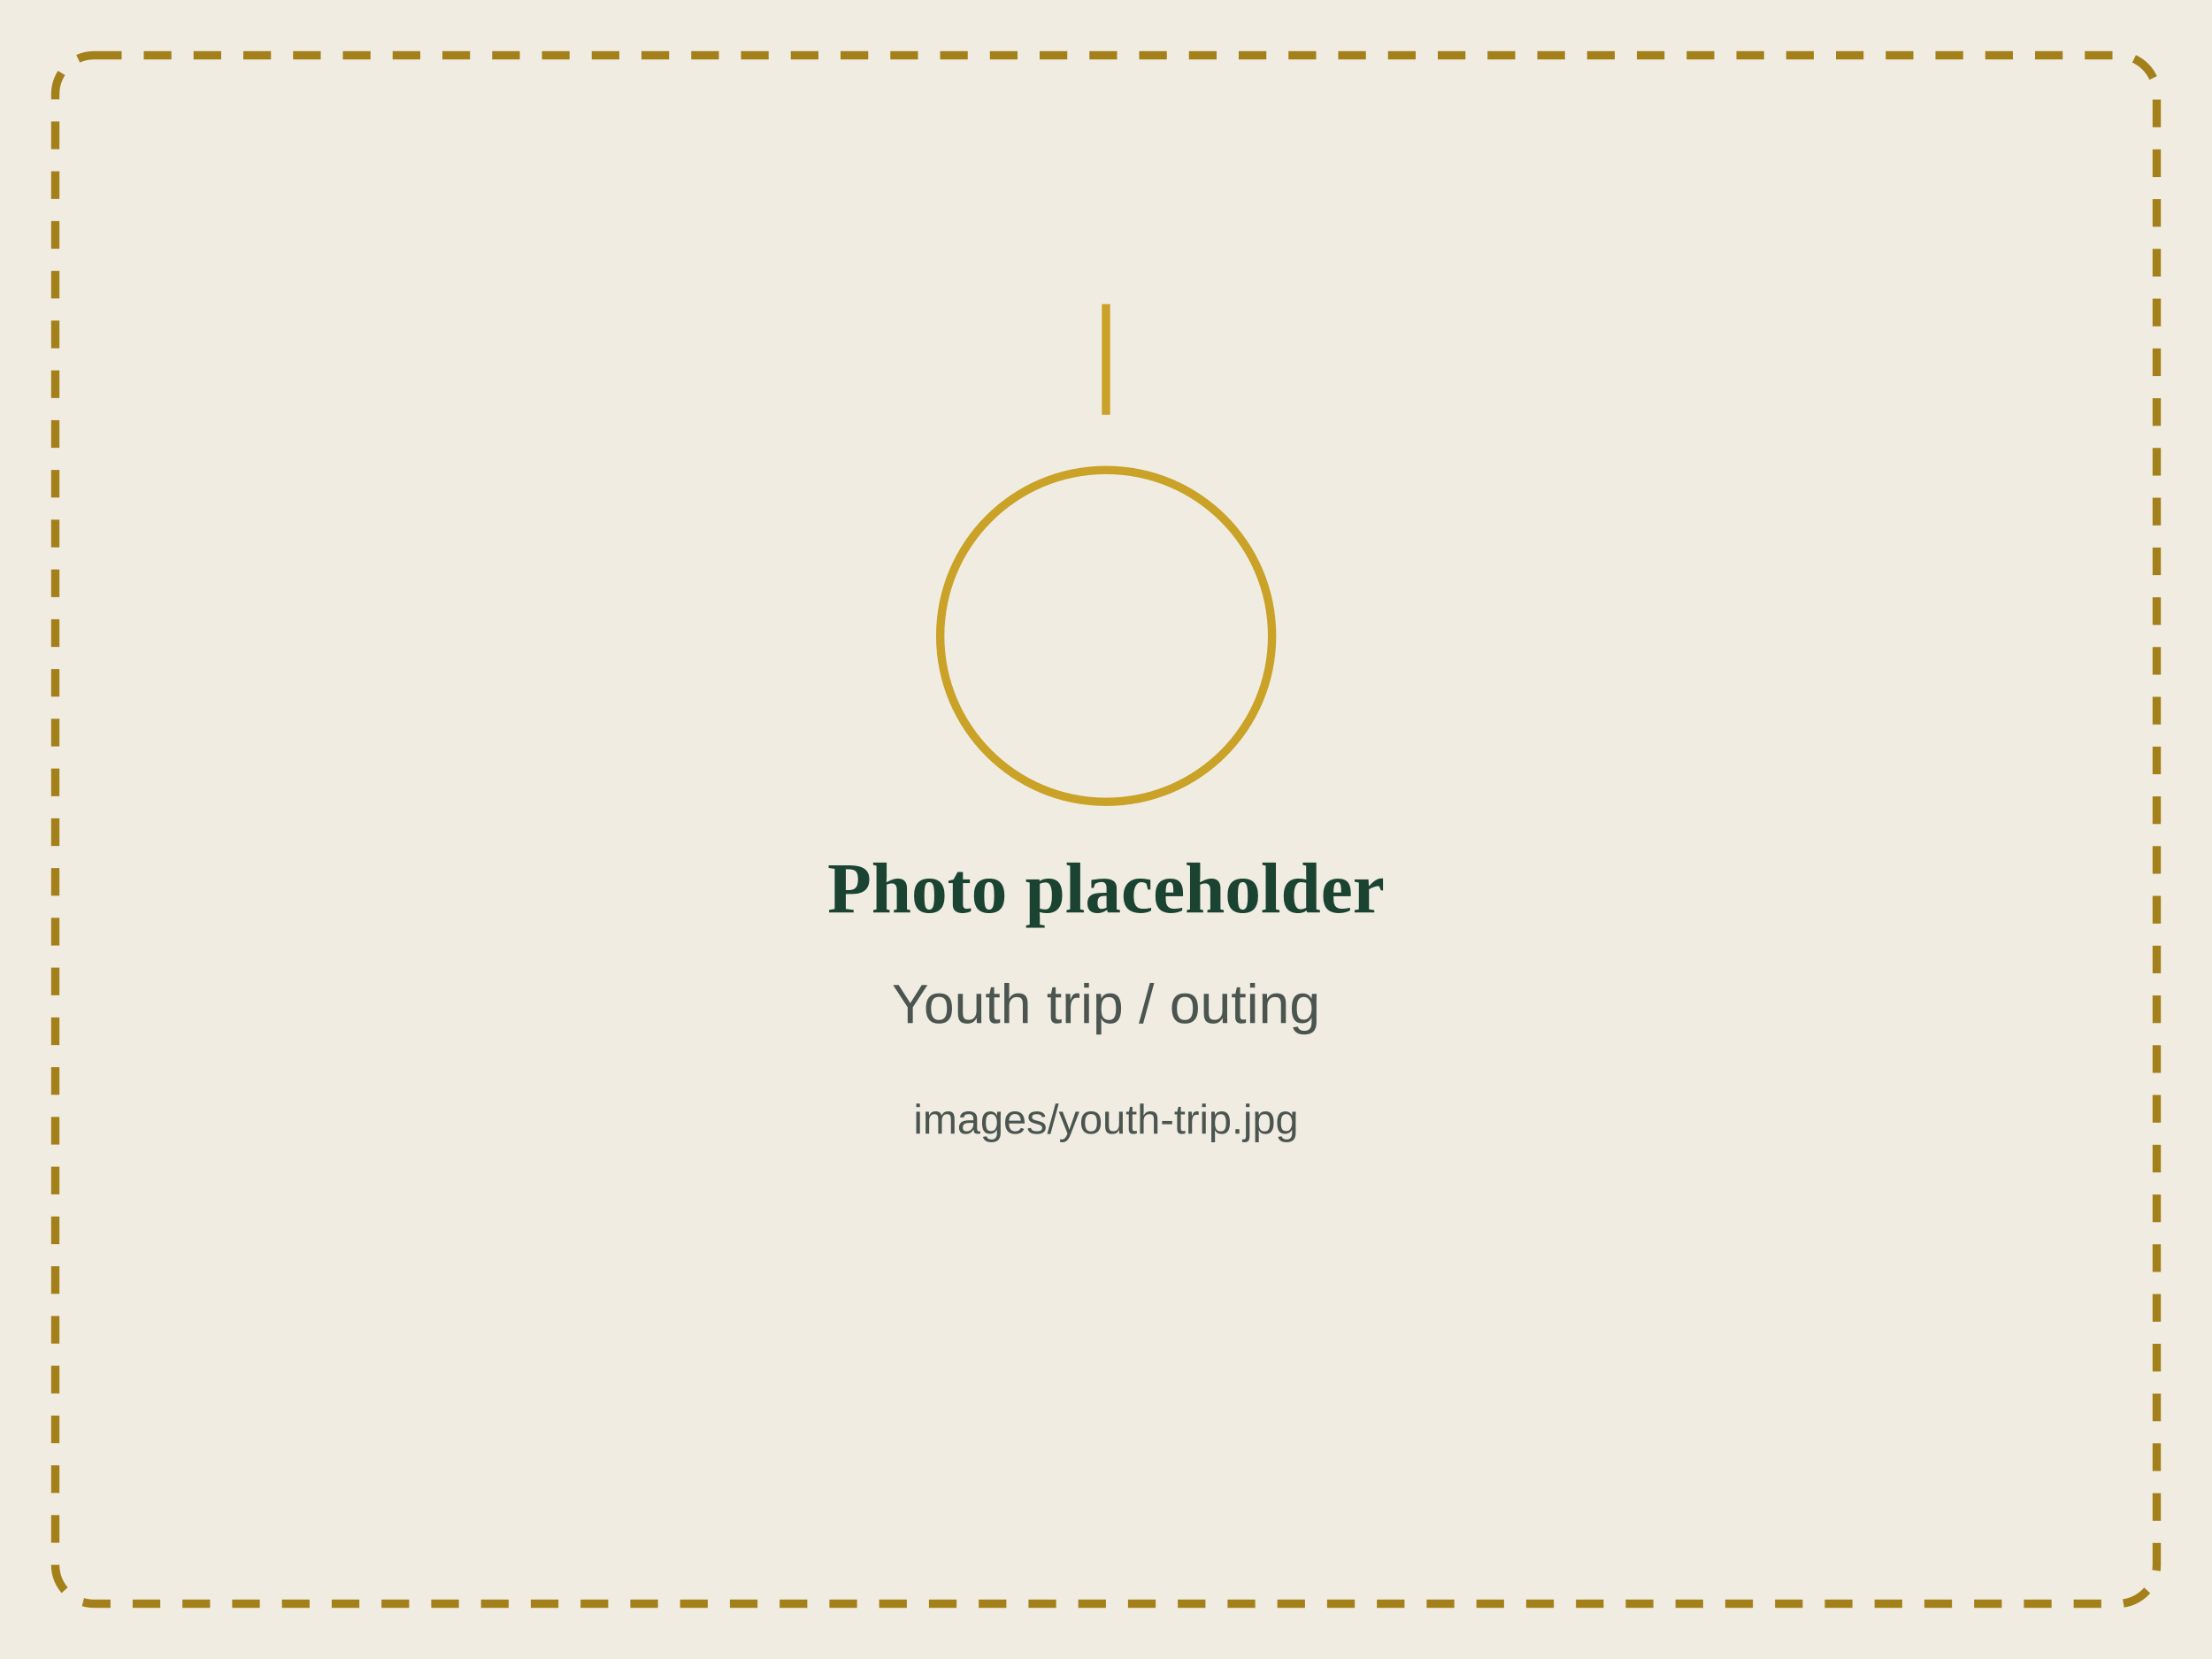
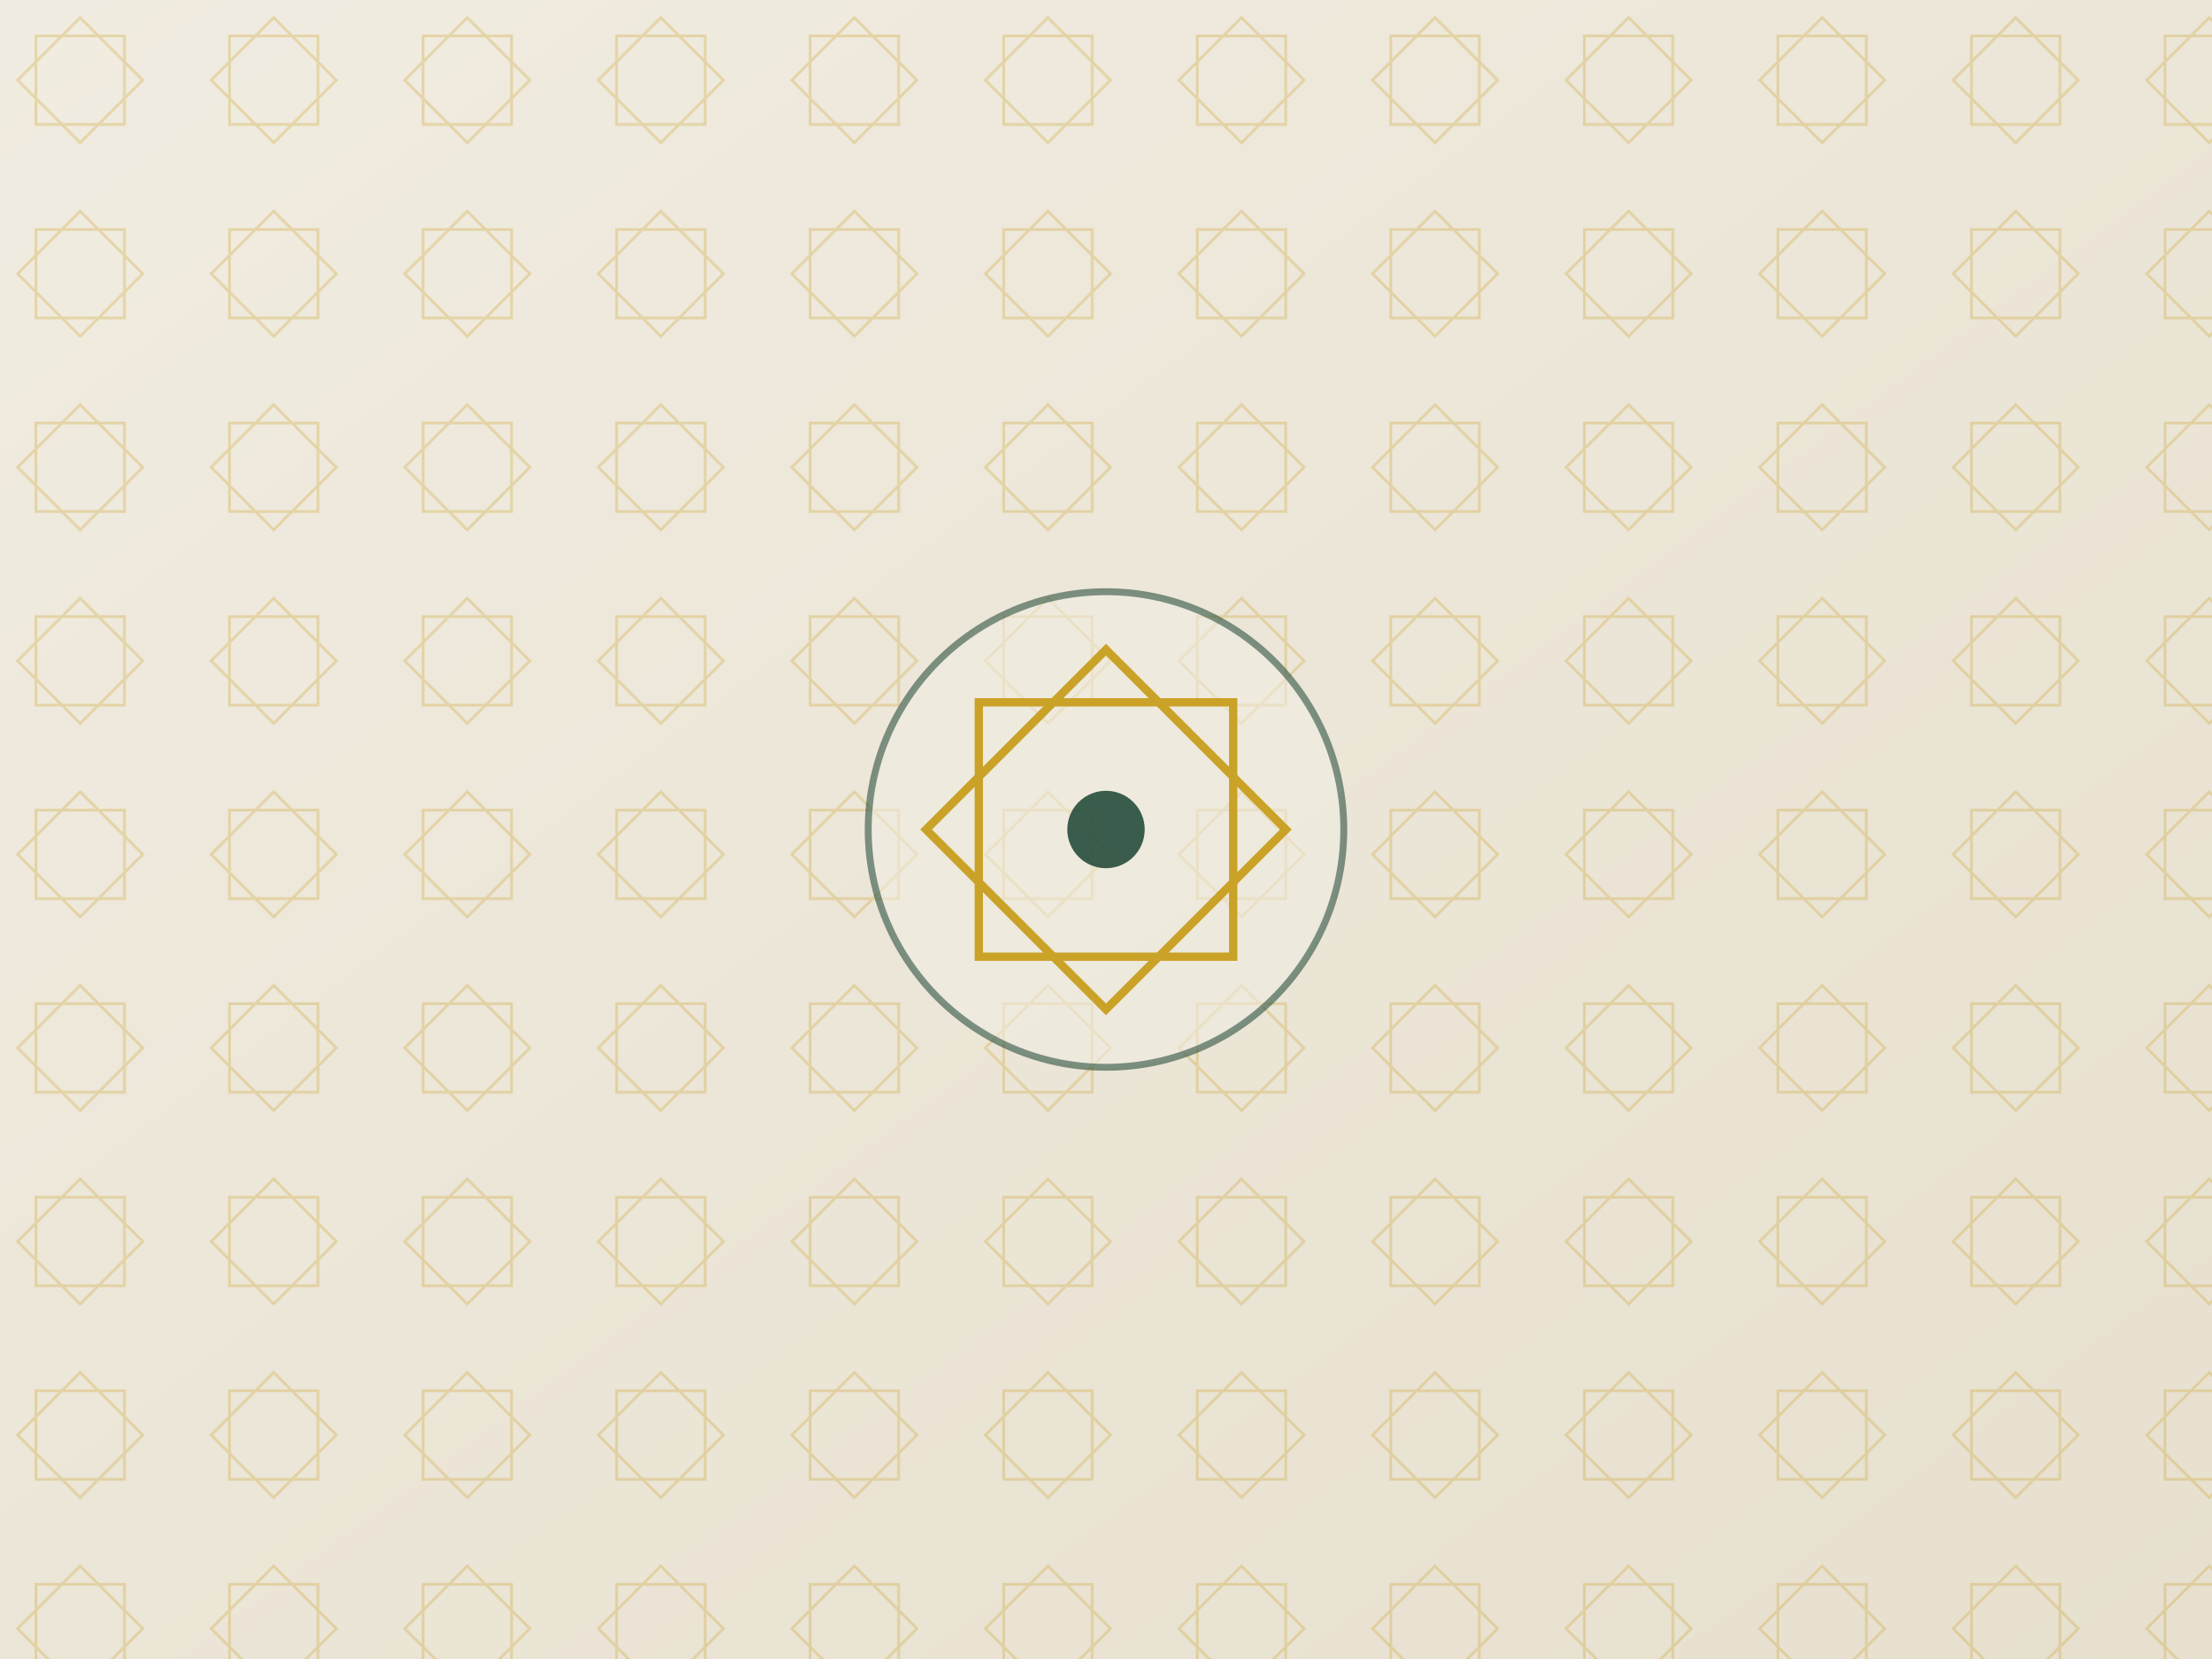
- <svg xmlns="http://www.w3.org/2000/svg" viewBox="0 0 800 600" role="img" aria-label="Youth trip / outing placeholder">
-   <rect width="800" height="600" fill="#f1ece1" />
-   <rect x="20" y="20" width="760" height="560" fill="none" stroke="#a3801a" stroke-width="3" stroke-dasharray="10 8" rx="14" />
-   <g fill="none" stroke="#c9a227" stroke-width="3">
-     <path d="M400 170 a60 60 0 1 0 0.1 0 Z" />
-     <line x1="400" y1="110" x2="400" y2="150" />
+ <svg xmlns="http://www.w3.org/2000/svg" viewBox="0 0 800 600" role="img" aria-label="Youth trip — decorative placeholder, photo to be added">
+   <defs>
+     <linearGradient id="bg-youth-trip" x1="0" y1="0" x2="1" y2="1">
+       <stop offset="0" stop-color="#f1ece1" />
+       <stop offset="1" stop-color="#e7e0cf" />
+     </linearGradient>
+     <pattern id="pat-youth-trip" width="70" height="70" patternUnits="userSpaceOnUse">
+       <g stroke="#c9a227" stroke-width="1" fill="none" opacity="0.3">
+         <rect x="13" y="13" width="32" height="32" />
+         <rect x="13" y="13" width="32" height="32" transform="rotate(45 29 29)" />
+       </g>
+     </pattern>
+   </defs>
+   <rect width="800" height="600" fill="url(#bg-youth-trip)" />
+   <rect width="800" height="600" fill="url(#pat-youth-trip)" />
+   <g transform="translate(400,300)">
+     <circle r="86" fill="#f1ece1" opacity="0.55" />
+     <circle r="86" fill="none" stroke="#1b4332" stroke-width="2.5" opacity="0.55" />
+     <g stroke="#c9a227" stroke-width="3" fill="none">
+       <rect x="-46" y="-46" width="92" height="92" transform="rotate(45)" />
+       <rect x="-46" y="-46" width="92" height="92" />
+     </g>
+     <circle r="14" fill="#1b4332" opacity="0.85" />
  </g>
-   <text x="400" y="330" font-family="Georgia, 'Times New Roman', serif" font-size="26" fill="#1b4332" text-anchor="middle" font-weight="700">Photo placeholder</text>
-   <text x="400" y="370" font-family="Arial, sans-serif" font-size="20" fill="#4b5550" text-anchor="middle">Youth trip / outing</text>
-   <text x="400" y="410" font-family="Arial, sans-serif" font-size="15" fill="#4b5550" text-anchor="middle">images/youth-trip.jpg</text>
</svg>
